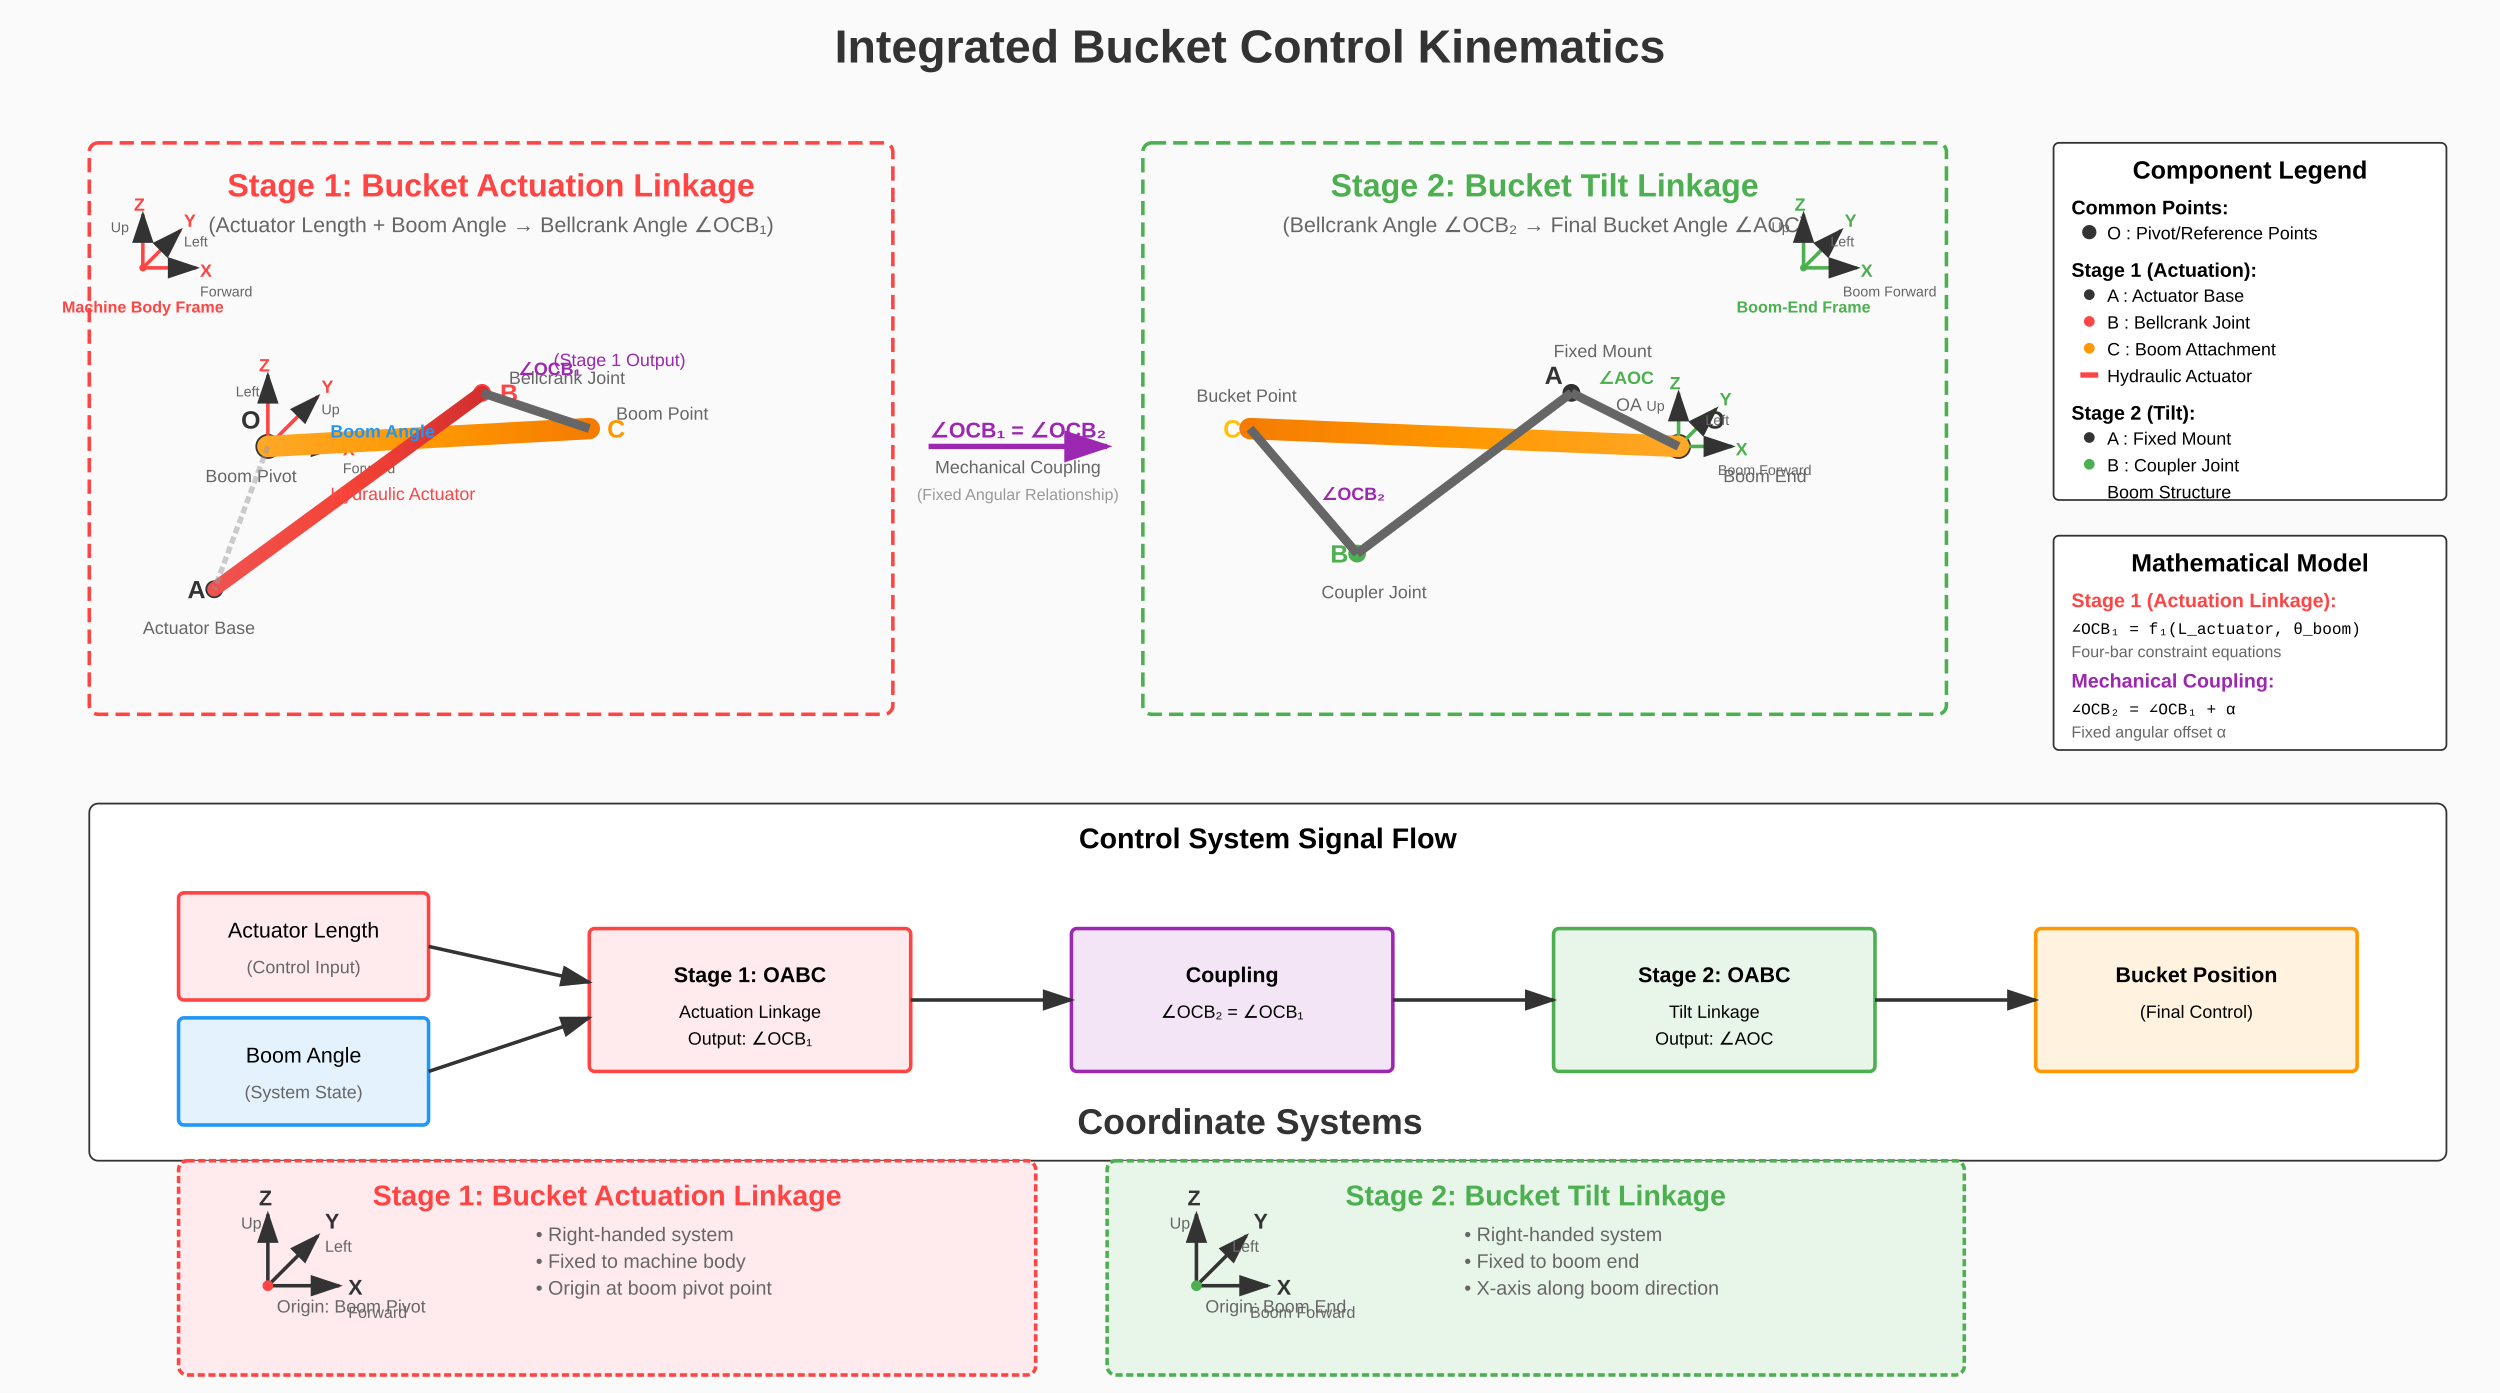
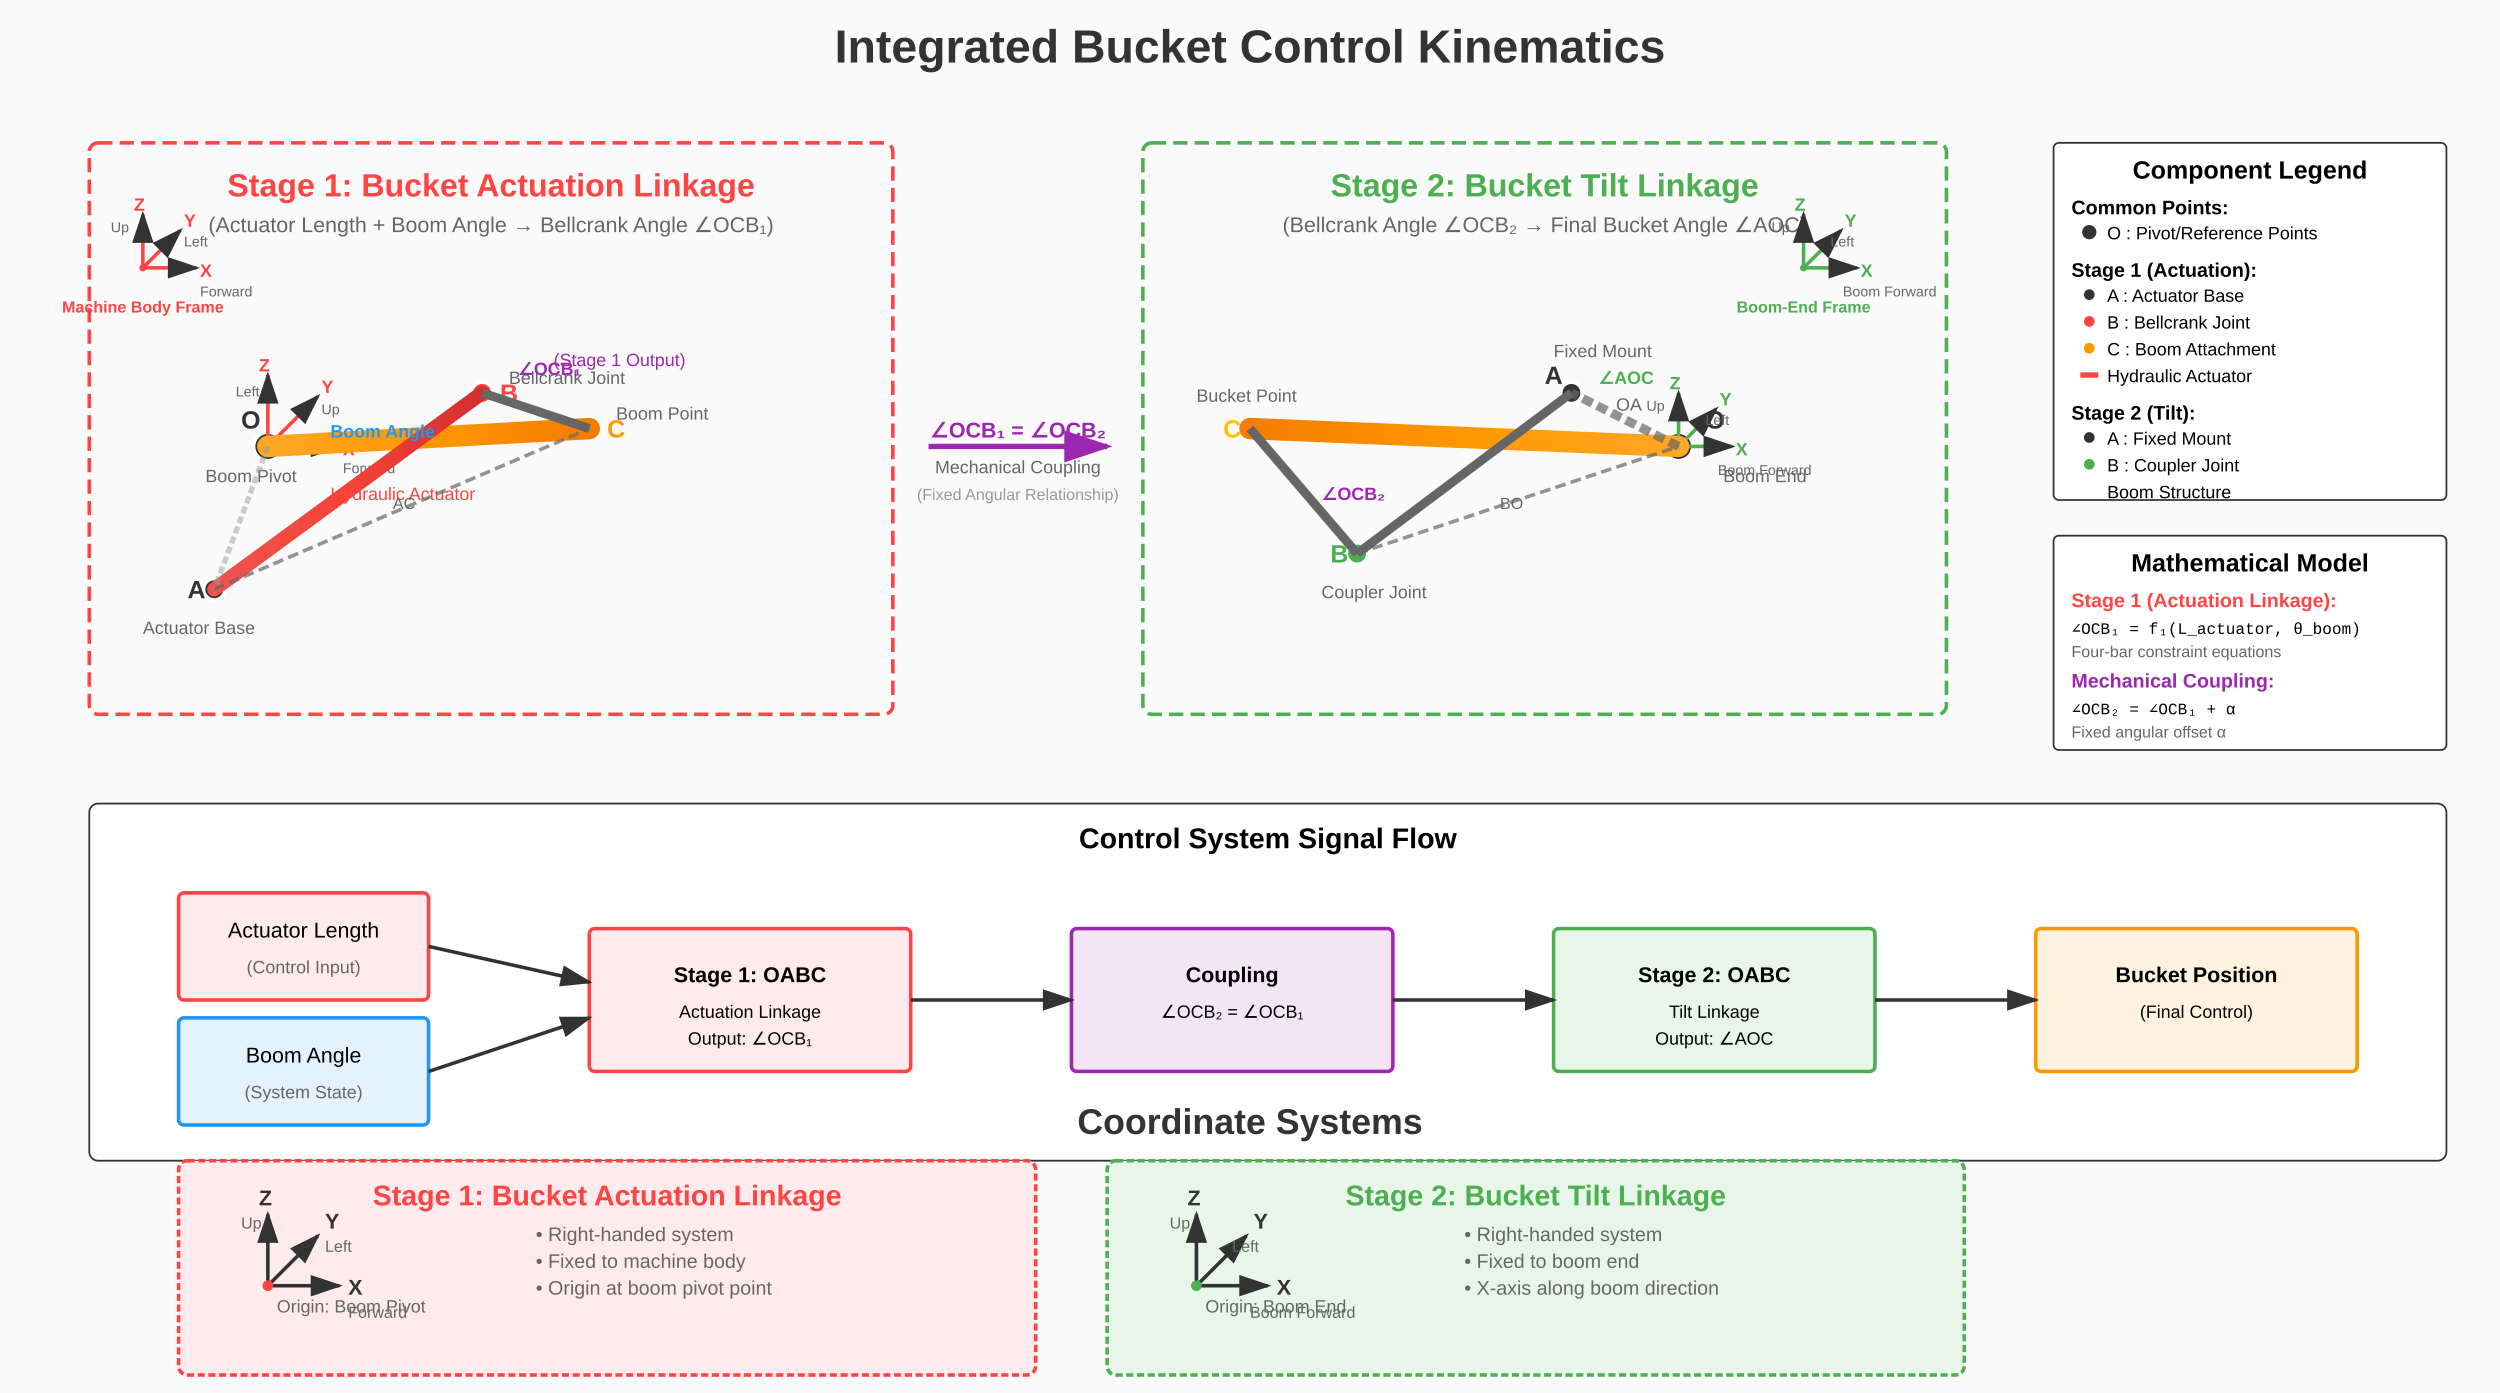
<svg xmlns="http://www.w3.org/2000/svg" width="1400" height="780" viewBox="0 0 1400 780">
  <defs>
    <linearGradient id="boomGrad" x1="0%" y1="0%" x2="100%" y2="0%">
      <stop offset="0%" style="stop-color:#FFA726" />
      <stop offset="50%" style="stop-color:#FF9800" />
      <stop offset="100%" style="stop-color:#F57C00" />
    </linearGradient>
    <linearGradient id="actuatorGrad" x1="0%" y1="0%" x2="100%" y2="0%">
      <stop offset="0%" style="stop-color:#EF5350" />
      <stop offset="50%" style="stop-color:#F44336" />
      <stop offset="100%" style="stop-color:#D32F2F" />
    </linearGradient>
    <marker id="arrow" markerWidth="10" markerHeight="10" refX="8" refY="3" orient="auto" markerUnits="strokeWidth">
      <path d="M0,0 L0,6 L9,3 z" fill="#333" />
    </marker>
    <marker id="arrowPurple" markerWidth="10" markerHeight="10" refX="8" refY="3" orient="auto" markerUnits="strokeWidth">
      <path d="M0,0 L0,6 L9,3 z" fill="#9c27b0" />
    </marker>
  </defs>
  <rect width="1400" height="780" fill="#fafafa" />
  <text x="700" y="35" font-family="Arial, sans-serif" font-size="26" font-weight="bold" text-anchor="middle" fill="#333">
    Integrated Bucket Control Kinematics
  </text>
  <g id="stage1">
    <rect x="50" y="80" width="450" height="320" fill="none" stroke="#ff4444" stroke-width="2" stroke-dasharray="8,4" rx="5" />
    <text x="275" y="110" font-family="Arial, sans-serif" font-size="18" font-weight="bold" text-anchor="middle" fill="#ff4444">
      Stage 1: Bucket Actuation Linkage
    </text>
    <text x="275" y="130" font-family="Arial, sans-serif" font-size="12" text-anchor="middle" fill="#666">
      (Actuator Length + Boom Angle → Bellcrank Angle ∠OCB₁)
    </text>
    <g transform="translate(150, 250)">
      <circle cx="0" cy="0" r="8" fill="#333" stroke="#fff" stroke-width="2" />
      <text x="-15" y="-10" font-family="Arial, sans-serif" font-size="14" font-weight="bold" fill="#333">O</text>
      <text x="-35" y="20" font-family="Arial, sans-serif" font-size="10" fill="#666">Boom Pivot</text>
      <line x1="0" y1="0" x2="40" y2="0" stroke="#ff4444" stroke-width="2" marker-end="url(#arrow)" />
      <text x="42" y="5" font-family="Arial, sans-serif" font-size="10" font-weight="bold" fill="#ff4444">X</text>
      <text x="42" y="15" font-family="Arial, sans-serif" font-size="8" fill="#666">Forward</text>
      <line x1="0" y1="0" x2="28" y2="-28" stroke="#ff4444" stroke-width="2" marker-end="url(#arrow)" />
      <text x="30" y="-30" font-family="Arial, sans-serif" font-size="10" font-weight="bold" fill="#ff4444">Y</text>
      <text x="30" y="-18" font-family="Arial, sans-serif" font-size="8" fill="#666">Up</text>
      <line x1="0" y1="0" x2="0" y2="-40" stroke="#ff4444" stroke-width="2" marker-end="url(#arrow)" />
      <text x="-5" y="-42" font-family="Arial, sans-serif" font-size="10" font-weight="bold" fill="#ff4444">Z</text>
      <text x="-18" y="-28" font-family="Arial, sans-serif" font-size="8" fill="#666">Left</text>
      <circle cx="-30" cy="80" r="6" fill="#333" stroke="#fff" stroke-width="2" />
      <text x="-45" y="85" font-family="Arial, sans-serif" font-size="14" font-weight="bold" fill="#333">A</text>
      <text x="-70" y="105" font-family="Arial, sans-serif" font-size="10" fill="#666">Actuator Base</text>
      <circle cx="120" cy="-30" r="6" fill="#ff4444" stroke="#fff" stroke-width="2" />
      <text x="130" y="-25" font-family="Arial, sans-serif" font-size="14" font-weight="bold" fill="#ff4444">B</text>
      <text x="135" y="-35" font-family="Arial, sans-serif" font-size="10" fill="#666">Bellcrank Joint</text>
      <circle cx="180" cy="-10" r="6" fill="#ff9800" stroke="#fff" stroke-width="2" />
      <text x="190" y="-5" font-family="Arial, sans-serif" font-size="14" font-weight="bold" fill="#ff9800">C</text>
      <text x="195" y="-15" font-family="Arial, sans-serif" font-size="10" fill="#666">Boom Point</text>
      <line x1="0" y1="0" x2="180" y2="-10" stroke="url(#boomGrad)" stroke-width="12" stroke-linecap="round" />
      <line x1="-30" y1="80" x2="120" y2="-30" stroke="url(#actuatorGrad)" stroke-width="8" stroke-linecap="round" />
      <text x="35" y="30" font-family="Arial, sans-serif" font-size="10" fill="#ff4444">Hydraulic Actuator</text>
      <line x1="120" y1="-30" x2="180" y2="-10" stroke="#666" stroke-width="5" />
      <line x1="0" y1="0" x2="-30" y2="80" stroke="#999" stroke-width="3" stroke-dasharray="4,2" opacity="0.5" />
+       <line x1="-30" y1="80" x2="180" y2="-10" stroke="#666" stroke-width="2" stroke-dasharray="6,3" opacity="0.7" />
+       <text x="70" y="35" font-family="Arial, sans-serif" font-size="9" fill="#666">AC</text>
      <text x="35" y="-5" font-family="Arial, sans-serif" font-size="10" fill="#2196F3" font-weight="bold">Boom Angle</text>
      <text x="140" y="-40" font-family="Arial, sans-serif" font-size="10" fill="#9c27b0" font-weight="bold">∠OCB₁</text>
      <text x="160" y="-45" font-family="Arial, sans-serif" font-size="10" fill="#9c27b0">(Stage 1 Output)</text>
    </g>
    <g transform="translate(80, 150)">
      <line x1="0" y1="0" x2="30" y2="0" stroke="#ff4444" stroke-width="2" marker-end="url(#arrow)" />
      <text x="32" y="5" font-family="Arial, sans-serif" font-size="10" font-weight="bold" fill="#ff4444">X</text>
      <text x="32" y="16" font-family="Arial, sans-serif" font-size="8" fill="#666">Forward</text>
      <line x1="0" y1="0" x2="21" y2="-21" stroke="#ff4444" stroke-width="2" marker-end="url(#arrow)" />
      <text x="23" y="-23" font-family="Arial, sans-serif" font-size="10" font-weight="bold" fill="#ff4444">Y</text>
      <text x="23" y="-12" font-family="Arial, sans-serif" font-size="8" fill="#666">Left</text>
      <line x1="0" y1="0" x2="0" y2="-30" stroke="#ff4444" stroke-width="2" marker-end="url(#arrow)" />
      <text x="-5" y="-32" font-family="Arial, sans-serif" font-size="10" font-weight="bold" fill="#ff4444">Z</text>
      <text x="-18" y="-20" font-family="Arial, sans-serif" font-size="8" fill="#666">Up</text>
      <circle cx="0" cy="0" r="2" fill="#ff4444" />
      <text x="0" y="25" font-family="Arial, sans-serif" font-size="9" text-anchor="middle" fill="#ff4444" font-weight="bold">Machine Body Frame</text>
    </g>
  </g>
  <g id="coupling">
    <path d="M 520,250 L 620,250" stroke="#9c27b0" stroke-width="3" marker-end="url(#arrowPurple)" />
    <text x="570" y="245" font-family="Arial, sans-serif" font-size="12" text-anchor="middle" fill="#9c27b0" font-weight="bold">
      ∠OCB₁ = ∠OCB₂
    </text>
    <text x="570" y="265" font-family="Arial, sans-serif" font-size="10" text-anchor="middle" fill="#666">
      Mechanical Coupling
    </text>
    <text x="570" y="280" font-family="Arial, sans-serif" font-size="9" text-anchor="middle" fill="#999">
      (Fixed Angular Relationship)
    </text>
  </g>
  <g id="stage2">
    <rect x="640" y="80" width="450" height="320" fill="none" stroke="#4caf50" stroke-width="2" stroke-dasharray="8,4" rx="5" />
    <text x="865" y="110" font-family="Arial, sans-serif" font-size="18" font-weight="bold" text-anchor="middle" fill="#4caf50">
      Stage 2: Bucket Tilt Linkage
    </text>
    <text x="865" y="130" font-family="Arial, sans-serif" font-size="12" text-anchor="middle" fill="#666">
      (Bellcrank Angle ∠OCB₂ → Final Bucket Angle ∠AOC)
    </text>
    <g transform="translate(940, 250) scale(-1, 1)">
      <circle cx="0" cy="0" r="8" fill="#333" stroke="#fff" stroke-width="2" />
      <text x="15" y="-10" font-family="Arial, sans-serif" font-size="14" font-weight="bold" fill="#333" transform="scale(-1, 1)">O</text>
      <line x1="0" y1="0" x2="30" y2="0" stroke="#4caf50" stroke-width="2" marker-end="url(#arrow)" transform="scale(-1, 1)" />
      <text x="32" y="5" font-family="Arial, sans-serif" font-size="10" font-weight="bold" fill="#4caf50" transform="scale(-1, 1)">X</text>
      <text x="22" y="16" font-family="Arial, sans-serif" font-size="8" fill="#666" transform="scale(-1, 1)">Boom Forward</text>
      <line x1="0" y1="0" x2="21" y2="-21" stroke="#4caf50" stroke-width="2" marker-end="url(#arrow)" transform="scale(-1, 1)" />
      <text x="23" y="-23" font-family="Arial, sans-serif" font-size="10" font-weight="bold" fill="#4caf50" transform="scale(-1, 1)">Y</text>
      <text x="15" y="-12" font-family="Arial, sans-serif" font-size="8" fill="#666" transform="scale(-1, 1)">Left</text>
      <line x1="0" y1="0" x2="0" y2="-30" stroke="#4caf50" stroke-width="2" marker-end="url(#arrow)" transform="scale(-1, 1)" />
      <text x="-5" y="-32" font-family="Arial, sans-serif" font-size="10" font-weight="bold" fill="#4caf50" transform="scale(-1, 1)">Z</text>
      <text x="-18" y="-20" font-family="Arial, sans-serif" font-size="8" fill="#666" transform="scale(-1, 1)">Up</text>
      <circle cx="60" cy="-30" r="6" fill="#333" stroke="#fff" stroke-width="2" />
      <text x="-75" y="-35" font-family="Arial, sans-serif" font-size="14" font-weight="bold" fill="#333" transform="scale(-1, 1)">A</text>
      <circle cx="180" cy="60" r="6" fill="#4caf50" stroke="#fff" stroke-width="2" />
      <text x="-195" y="65" font-family="Arial, sans-serif" font-size="14" font-weight="bold" fill="#4caf50" transform="scale(-1, 1)">B</text>
      <circle cx="240" cy="-10" r="6" fill="#ffc107" stroke="#fff" stroke-width="2" />
      <text x="-255" y="-5" font-family="Arial, sans-serif" font-size="14" font-weight="bold" fill="#ffc107" transform="scale(-1, 1)">C</text>
      <line x1="0" y1="0" x2="240" y2="-10" stroke="url(#boomGrad)" stroke-width="12" stroke-linecap="round" />
-       <line x1="0" y1="0" x2="60" y2="-30" stroke="#666" stroke-width="5" />
+       <line x1="0" y1="0" x2="60" y2="-30" stroke="#666" stroke-width="5" stroke-dasharray="6,3" opacity="0.7" />
      <text x="-35" y="-20" font-family="Arial, sans-serif" font-size="10" fill="#666" transform="scale(-1, 1)">OA</text>
      <line x1="60" y1="-30" x2="180" y2="60" stroke="#666" stroke-width="5" />
      <line x1="180" y1="60" x2="240" y2="-10" stroke="#666" stroke-width="5" />
+       <line x1="180" y1="60" x2="0" y2="0" stroke="#666" stroke-width="2" stroke-dasharray="6,3" opacity="0.7" />
+       <text x="-100" y="35" font-family="Arial, sans-serif" font-size="9" fill="#666" transform="scale(-1, 1)">BO</text>
      <text x="-200" y="30" font-family="Arial, sans-serif" font-size="10" fill="#9c27b0" font-weight="bold" transform="scale(-1, 1)">∠OCB₂</text>
      <text x="-45" y="-35" font-family="Arial, sans-serif" font-size="10" fill="#4caf50" font-weight="bold" transform="scale(-1, 1)">∠AOC</text>
      <text x="25" y="20" font-family="Arial, sans-serif" font-size="10" fill="#666" transform="scale(-1, 1)">Boom End</text>
      <text x="-70" y="-50" font-family="Arial, sans-serif" font-size="10" fill="#666" transform="scale(-1, 1)">Fixed Mount</text>
      <text x="-200" y="85" font-family="Arial, sans-serif" font-size="10" fill="#666" transform="scale(-1, 1)">Coupler Joint</text>
      <text x="-270" y="-25" font-family="Arial, sans-serif" font-size="10" fill="#666" transform="scale(-1, 1)">Bucket Point</text>
    </g>
    <g transform="translate(1010, 150)">
      <line x1="0" y1="0" x2="30" y2="0" stroke="#4caf50" stroke-width="2" marker-end="url(#arrow)" />
      <text x="32" y="5" font-family="Arial, sans-serif" font-size="10" font-weight="bold" fill="#4caf50">X</text>
      <text x="22" y="16" font-family="Arial, sans-serif" font-size="8" fill="#666">Boom Forward</text>
      <line x1="0" y1="0" x2="21" y2="-21" stroke="#4caf50" stroke-width="2" marker-end="url(#arrow)" />
      <text x="23" y="-23" font-family="Arial, sans-serif" font-size="10" font-weight="bold" fill="#4caf50">Y</text>
      <text x="15" y="-12" font-family="Arial, sans-serif" font-size="8" fill="#666">Left</text>
      <line x1="0" y1="0" x2="0" y2="-30" stroke="#4caf50" stroke-width="2" marker-end="url(#arrow)" />
      <text x="-5" y="-32" font-family="Arial, sans-serif" font-size="10" font-weight="bold" fill="#4caf50">Z</text>
      <text x="-18" y="-20" font-family="Arial, sans-serif" font-size="8" fill="#666">Up</text>
      <circle cx="0" cy="0" r="2" fill="#4caf50" />
      <text x="0" y="25" font-family="Arial, sans-serif" font-size="9" text-anchor="middle" fill="#4caf50" font-weight="bold">Boom-End Frame</text>
    </g>
  </g>
  <g id="legend" transform="translate(1150, 80)">
    <rect x="0" y="0" width="220" height="200" fill="white" stroke="#333" stroke-width="1" rx="3" />
    <text x="110" y="20" font-family="Arial, sans-serif" font-size="14" font-weight="bold" text-anchor="middle">Component Legend</text>
    <text x="10" y="40" font-family="Arial, sans-serif" font-size="11" font-weight="bold">Common Points:</text>
    <circle cx="20" cy="50" r="4" fill="#333" />
    <text x="30" y="54" font-family="Arial, sans-serif" font-size="10">O : Pivot/Reference Points</text>
    <text x="10" y="75" font-family="Arial, sans-serif" font-size="11" font-weight="bold">Stage 1 (Actuation):</text>
    <circle cx="20" cy="85" r="3" fill="#333" />
    <text x="30" y="89" font-family="Arial, sans-serif" font-size="10">A : Actuator Base</text>
    <circle cx="20" cy="100" r="3" fill="#ff4444" />
    <text x="30" y="104" font-family="Arial, sans-serif" font-size="10">B : Bellcrank Joint</text>
    <circle cx="20" cy="115" r="3" fill="#ff9800" />
    <text x="30" y="119" font-family="Arial, sans-serif" font-size="10">C : Boom Attachment</text>
    <line x1="15" y1="130" x2="25" y2="130" stroke="#ff4444" stroke-width="3" />
    <text x="30" y="134" font-family="Arial, sans-serif" font-size="10">Hydraulic Actuator</text>
    <text x="10" y="155" font-family="Arial, sans-serif" font-size="11" font-weight="bold">Stage 2 (Tilt):</text>
    <circle cx="20" cy="165" r="3" fill="#333" />
    <text x="30" y="169" font-family="Arial, sans-serif" font-size="10">A : Fixed Mount</text>
    <circle cx="20" cy="180" r="3" fill="#4caf50" />
    <text x="30" y="184" font-family="Arial, sans-serif" font-size="10">B : Coupler Joint</text>
    <line x1="15" y1="195" x2="25" y2="195" stroke="url(#boomGrad)" stroke-width="3" />
    <text x="30" y="199" font-family="Arial, sans-serif" font-size="10">Boom Structure</text>
  </g>
  <g id="math-model" transform="translate(1150, 300)">
    <rect x="0" y="0" width="220" height="120" fill="white" stroke="#333" stroke-width="1" rx="3" />
    <text x="110" y="20" font-family="Arial, sans-serif" font-size="14" font-weight="bold" text-anchor="middle">Mathematical Model</text>
    <text x="10" y="40" font-family="Arial, sans-serif" font-size="11" font-weight="bold" fill="#ff4444">Stage 1 (Actuation Linkage):</text>
    <text x="10" y="55" font-family="Courier New, monospace" font-size="9">∠OCB₁ = f₁(L_actuator, θ_boom)</text>
    <text x="10" y="68" font-family="Arial, sans-serif" font-size="9" fill="#666">Four-bar constraint equations</text>
    <text x="10" y="85" font-family="Arial, sans-serif" font-size="11" font-weight="bold" fill="#9c27b0">Mechanical Coupling:</text>
    <text x="10" y="100" font-family="Courier New, monospace" font-size="9">∠OCB₂ = ∠OCB₁ + α</text>
    <text x="10" y="113" font-family="Arial, sans-serif" font-size="9" fill="#666">Fixed angular offset α</text>
  </g>
  <g id="signal-flow" transform="translate(50, 450)">
    <rect x="0" y="0" width="1320" height="200" fill="white" stroke="#333" stroke-width="1" rx="5" />
    <text x="660" y="25" font-family="Arial, sans-serif" font-size="16" font-weight="bold" text-anchor="middle">Control System Signal Flow</text>
    <g id="flow-elements">
      <rect x="50" y="50" width="140" height="60" fill="#ffebee" stroke="#ff4444" stroke-width="2" rx="3" />
      <text x="120" y="75" font-family="Arial, sans-serif" font-size="12" text-anchor="middle">Actuator Length</text>
      <text x="120" y="95" font-family="Arial, sans-serif" font-size="10" text-anchor="middle" fill="#666">(Control Input)</text>
      <rect x="50" y="120" width="140" height="60" fill="#e3f2fd" stroke="#2196F3" stroke-width="2" rx="3" />
      <text x="120" y="145" font-family="Arial, sans-serif" font-size="12" text-anchor="middle">Boom Angle</text>
      <text x="120" y="165" font-family="Arial, sans-serif" font-size="10" text-anchor="middle" fill="#666">(System State)</text>
      <rect x="280" y="70" width="180" height="80" fill="#ffebee" stroke="#ff4444" stroke-width="2" rx="3" />
      <text x="370" y="100" font-family="Arial, sans-serif" font-size="12" text-anchor="middle" font-weight="bold">Stage 1: OABC</text>
      <text x="370" y="120" font-family="Arial, sans-serif" font-size="10" text-anchor="middle">Actuation Linkage</text>
      <text x="370" y="135" font-family="Arial, sans-serif" font-size="10" text-anchor="middle">Output: ∠OCB₁</text>
      <rect x="550" y="70" width="180" height="80" fill="#f3e5f5" stroke="#9c27b0" stroke-width="2" rx="3" />
      <text x="640" y="100" font-family="Arial, sans-serif" font-size="12" text-anchor="middle" font-weight="bold">Coupling</text>
      <text x="640" y="120" font-family="Arial, sans-serif" font-size="10" text-anchor="middle">∠OCB₂ = ∠OCB₁</text>
      <rect x="820" y="70" width="180" height="80" fill="#e8f5e9" stroke="#4caf50" stroke-width="2" rx="3" />
      <text x="910" y="100" font-family="Arial, sans-serif" font-size="12" text-anchor="middle" font-weight="bold">Stage 2: OABC</text>
      <text x="910" y="120" font-family="Arial, sans-serif" font-size="10" text-anchor="middle">Tilt Linkage</text>
      <text x="910" y="135" font-family="Arial, sans-serif" font-size="10" text-anchor="middle">Output: ∠AOC</text>
      <rect x="1090" y="70" width="180" height="80" fill="#fff3e0" stroke="#ff9800" stroke-width="2" rx="3" />
      <text x="1180" y="100" font-family="Arial, sans-serif" font-size="12" text-anchor="middle" font-weight="bold">Bucket Position</text>
      <text x="1180" y="120" font-family="Arial, sans-serif" font-size="10" text-anchor="middle">(Final Control)</text>
      <path d="M 190,80 L 280,100" stroke="#333" stroke-width="2" marker-end="url(#arrow)" />
      <path d="M 190,150 L 280,120" stroke="#333" stroke-width="2" marker-end="url(#arrow)" />
      <path d="M 460,110 L 550,110" stroke="#333" stroke-width="2" marker-end="url(#arrow)" />
      <path d="M 730,110 L 820,110" stroke="#333" stroke-width="2" marker-end="url(#arrow)" />
      <path d="M 1000,110 L 1090,110" stroke="#333" stroke-width="2" marker-end="url(#arrow)" />
    </g>
  </g>
  <g id="coordinate_systems">
    <text x="700" y="635" font-family="Arial, sans-serif" font-size="20" font-weight="bold" text-anchor="middle" fill="#333">
      Coordinate Systems
    </text>
    <g id="stage1_coordinates">
      <rect x="100" y="650" width="480" height="120" fill="#ffebee" stroke="#ff4444" stroke-width="2" stroke-dasharray="4,2" rx="5" />
      <text x="340" y="675" font-family="Arial, sans-serif" font-size="16" font-weight="bold" text-anchor="middle" fill="#ff4444">
        Stage 1: Bucket Actuation Linkage
      </text>
      <g transform="translate(150, 720)">
        <line x1="0" y1="0" x2="40" y2="0" stroke="#333" stroke-width="2" marker-end="url(#arrow)" />
        <text x="45" y="5" font-family="Arial, sans-serif" font-size="12" font-weight="bold" fill="#333">X</text>
        <text x="45" y="18" font-family="Arial, sans-serif" font-size="9" fill="#666">Forward</text>
        <line x1="0" y1="0" x2="28" y2="-28" stroke="#333" stroke-width="2" marker-end="url(#arrow)" />
        <text x="32" y="-32" font-family="Arial, sans-serif" font-size="12" font-weight="bold" fill="#333">Y</text>
        <text x="32" y="-19" font-family="Arial, sans-serif" font-size="9" fill="#666">Left</text>
        <line x1="0" y1="0" x2="0" y2="-40" stroke="#333" stroke-width="2" marker-end="url(#arrow)" />
        <text x="-5" y="-45" font-family="Arial, sans-serif" font-size="12" font-weight="bold" fill="#333">Z</text>
        <text x="-15" y="-32" font-family="Arial, sans-serif" font-size="9" fill="#666">Up</text>
        <circle cx="0" cy="0" r="3" fill="#ff4444" />
        <text x="5" y="15" font-family="Arial, sans-serif" font-size="10" fill="#666">Origin: Boom Pivot</text>
      </g>
      <text x="300" y="695" font-family="Arial, sans-serif" font-size="11" fill="#666">• Right-handed system</text>
      <text x="300" y="710" font-family="Arial, sans-serif" font-size="11" fill="#666">• Fixed to machine body</text>
      <text x="300" y="725" font-family="Arial, sans-serif" font-size="11" fill="#666">• Origin at boom pivot point</text>
    </g>
    <g id="stage2_coordinates">
      <rect x="620" y="650" width="480" height="120" fill="#e8f5e9" stroke="#4caf50" stroke-width="2" stroke-dasharray="4,2" rx="5" />
      <text x="860" y="675" font-family="Arial, sans-serif" font-size="16" font-weight="bold" text-anchor="middle" fill="#4caf50">
        Stage 2: Bucket Tilt Linkage
      </text>
      <g transform="translate(670, 720)">
        <line x1="0" y1="0" x2="40" y2="0" stroke="#333" stroke-width="2" marker-end="url(#arrow)" />
        <text x="45" y="5" font-family="Arial, sans-serif" font-size="12" font-weight="bold" fill="#333">X</text>
        <text x="30" y="18" font-family="Arial, sans-serif" font-size="9" fill="#666">Boom Forward</text>
        <line x1="0" y1="0" x2="28" y2="-28" stroke="#333" stroke-width="2" marker-end="url(#arrow)" />
        <text x="32" y="-32" font-family="Arial, sans-serif" font-size="12" font-weight="bold" fill="#333">Y</text>
        <text x="20" y="-19" font-family="Arial, sans-serif" font-size="9" fill="#666">Left</text>
        <line x1="0" y1="0" x2="0" y2="-40" stroke="#333" stroke-width="2" marker-end="url(#arrow)" />
        <text x="-5" y="-45" font-family="Arial, sans-serif" font-size="12" font-weight="bold" fill="#333">Z</text>
        <text x="-15" y="-32" font-family="Arial, sans-serif" font-size="9" fill="#666">Up</text>
        <circle cx="0" cy="0" r="3" fill="#4caf50" />
        <text x="5" y="15" font-family="Arial, sans-serif" font-size="10" fill="#666">Origin: Boom End</text>
      </g>
      <text x="820" y="695" font-family="Arial, sans-serif" font-size="11" fill="#666">• Right-handed system</text>
      <text x="820" y="710" font-family="Arial, sans-serif" font-size="11" fill="#666">• Fixed to boom end</text>
      <text x="820" y="725" font-family="Arial, sans-serif" font-size="11" fill="#666">• X-axis along boom direction</text>
    </g>
  </g>
</svg>
